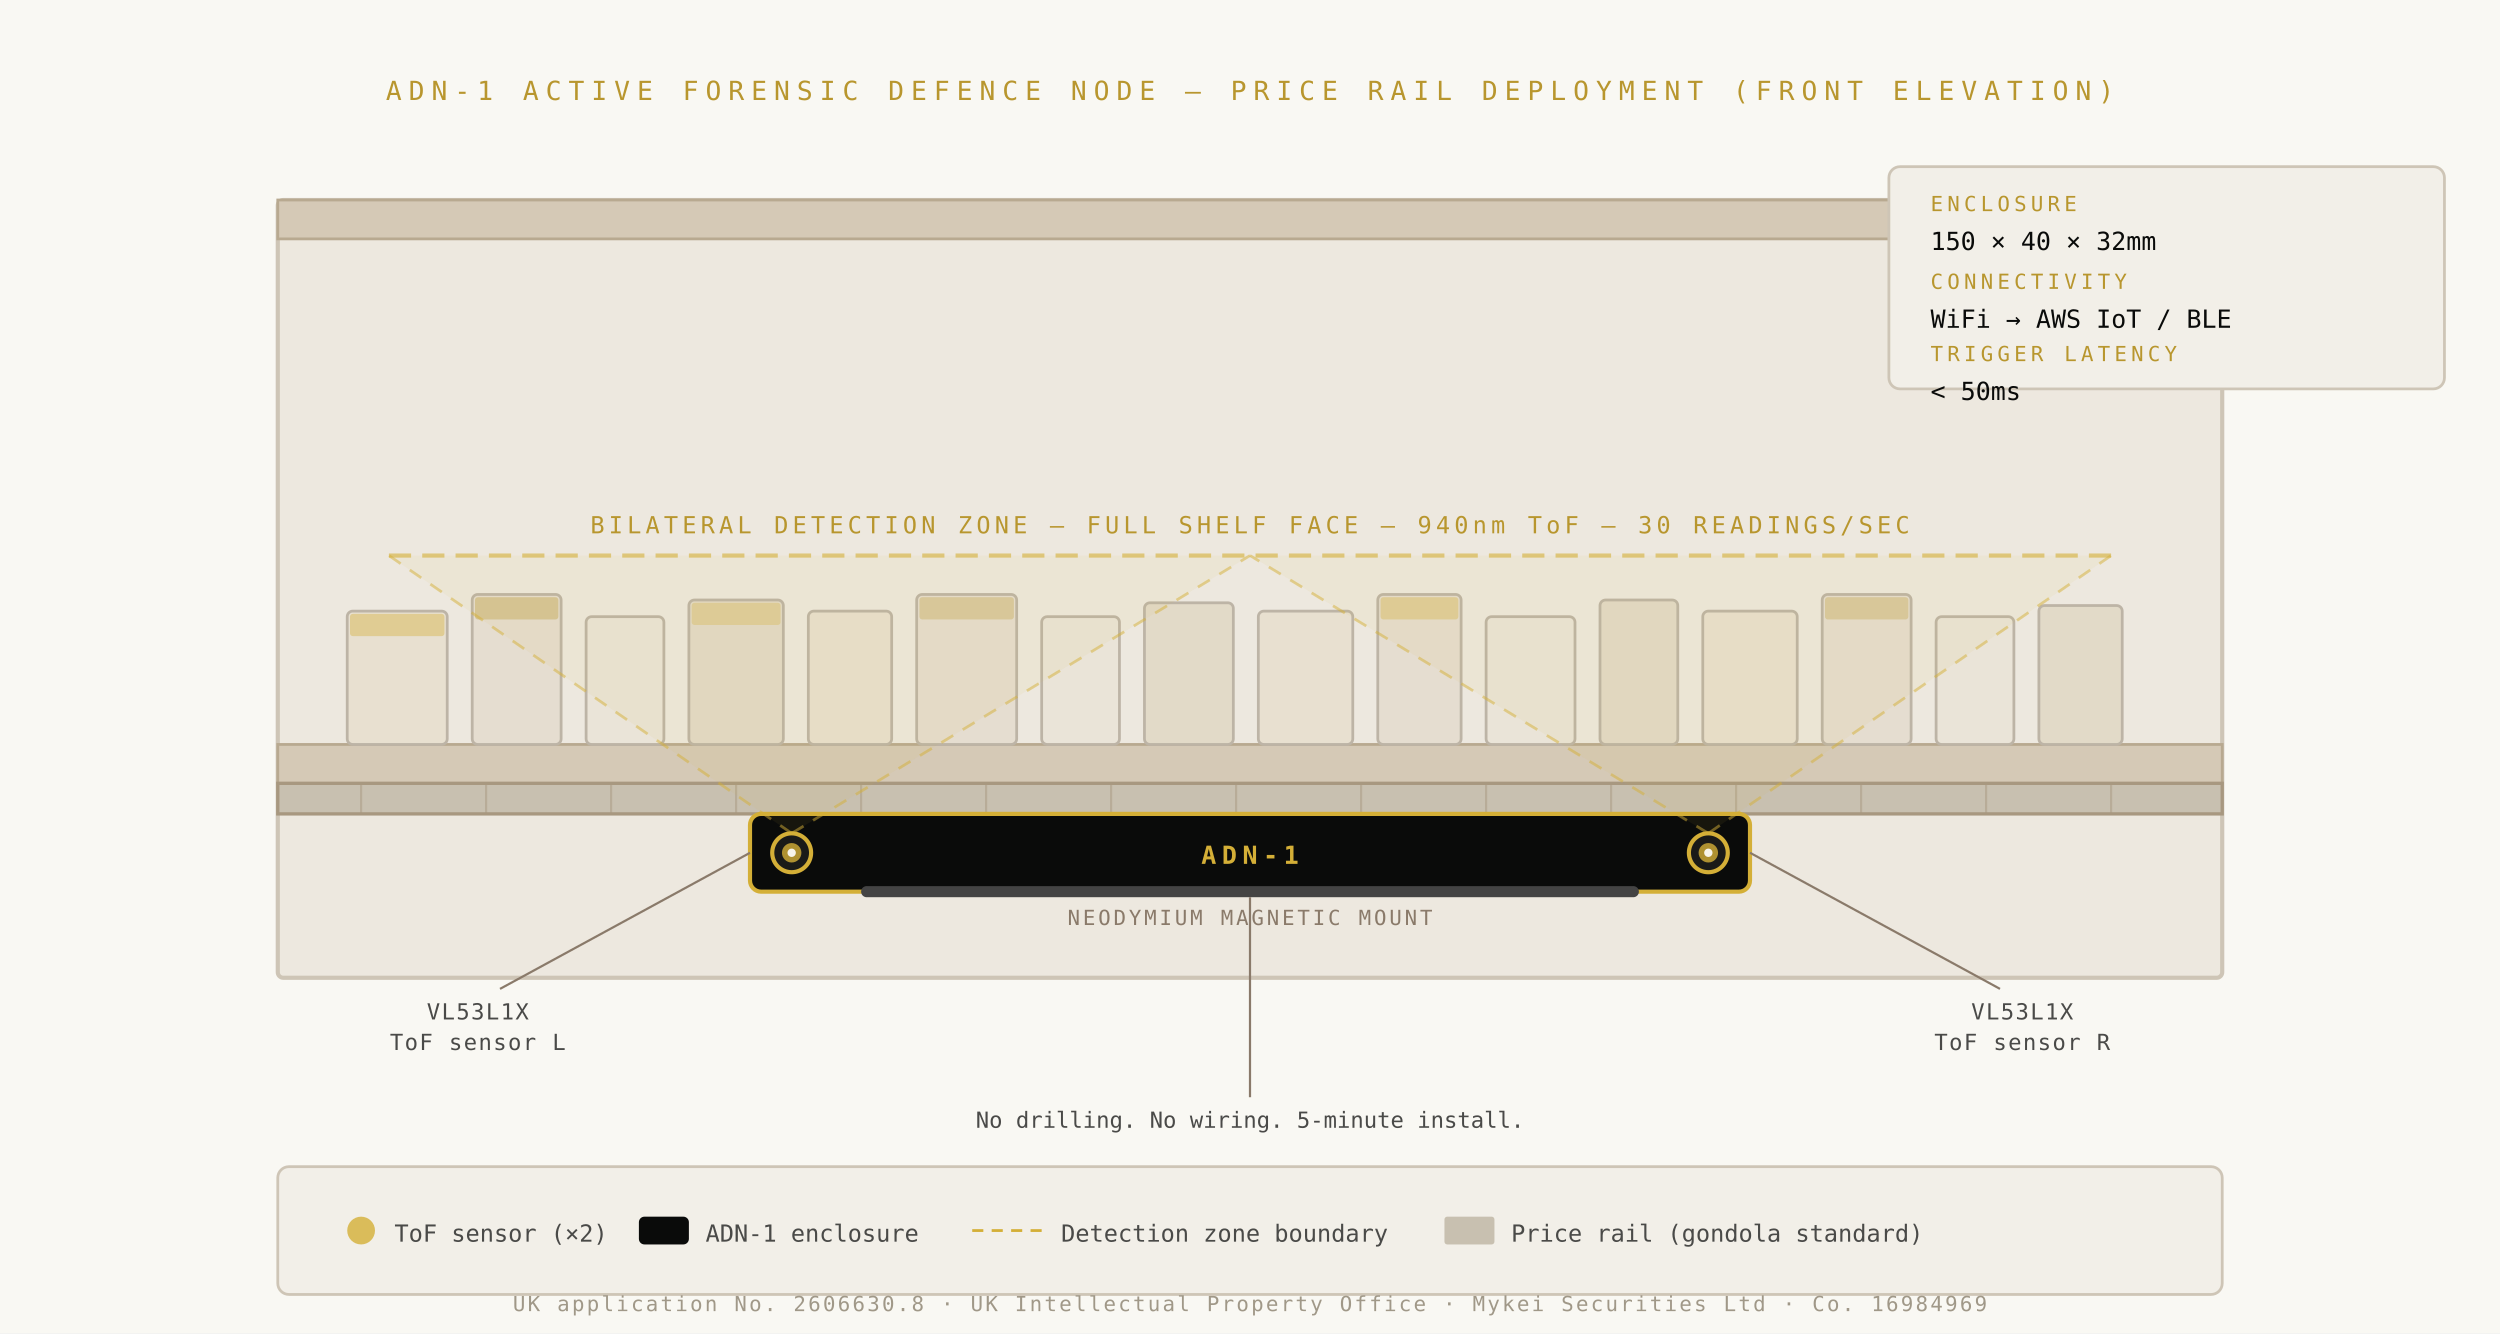
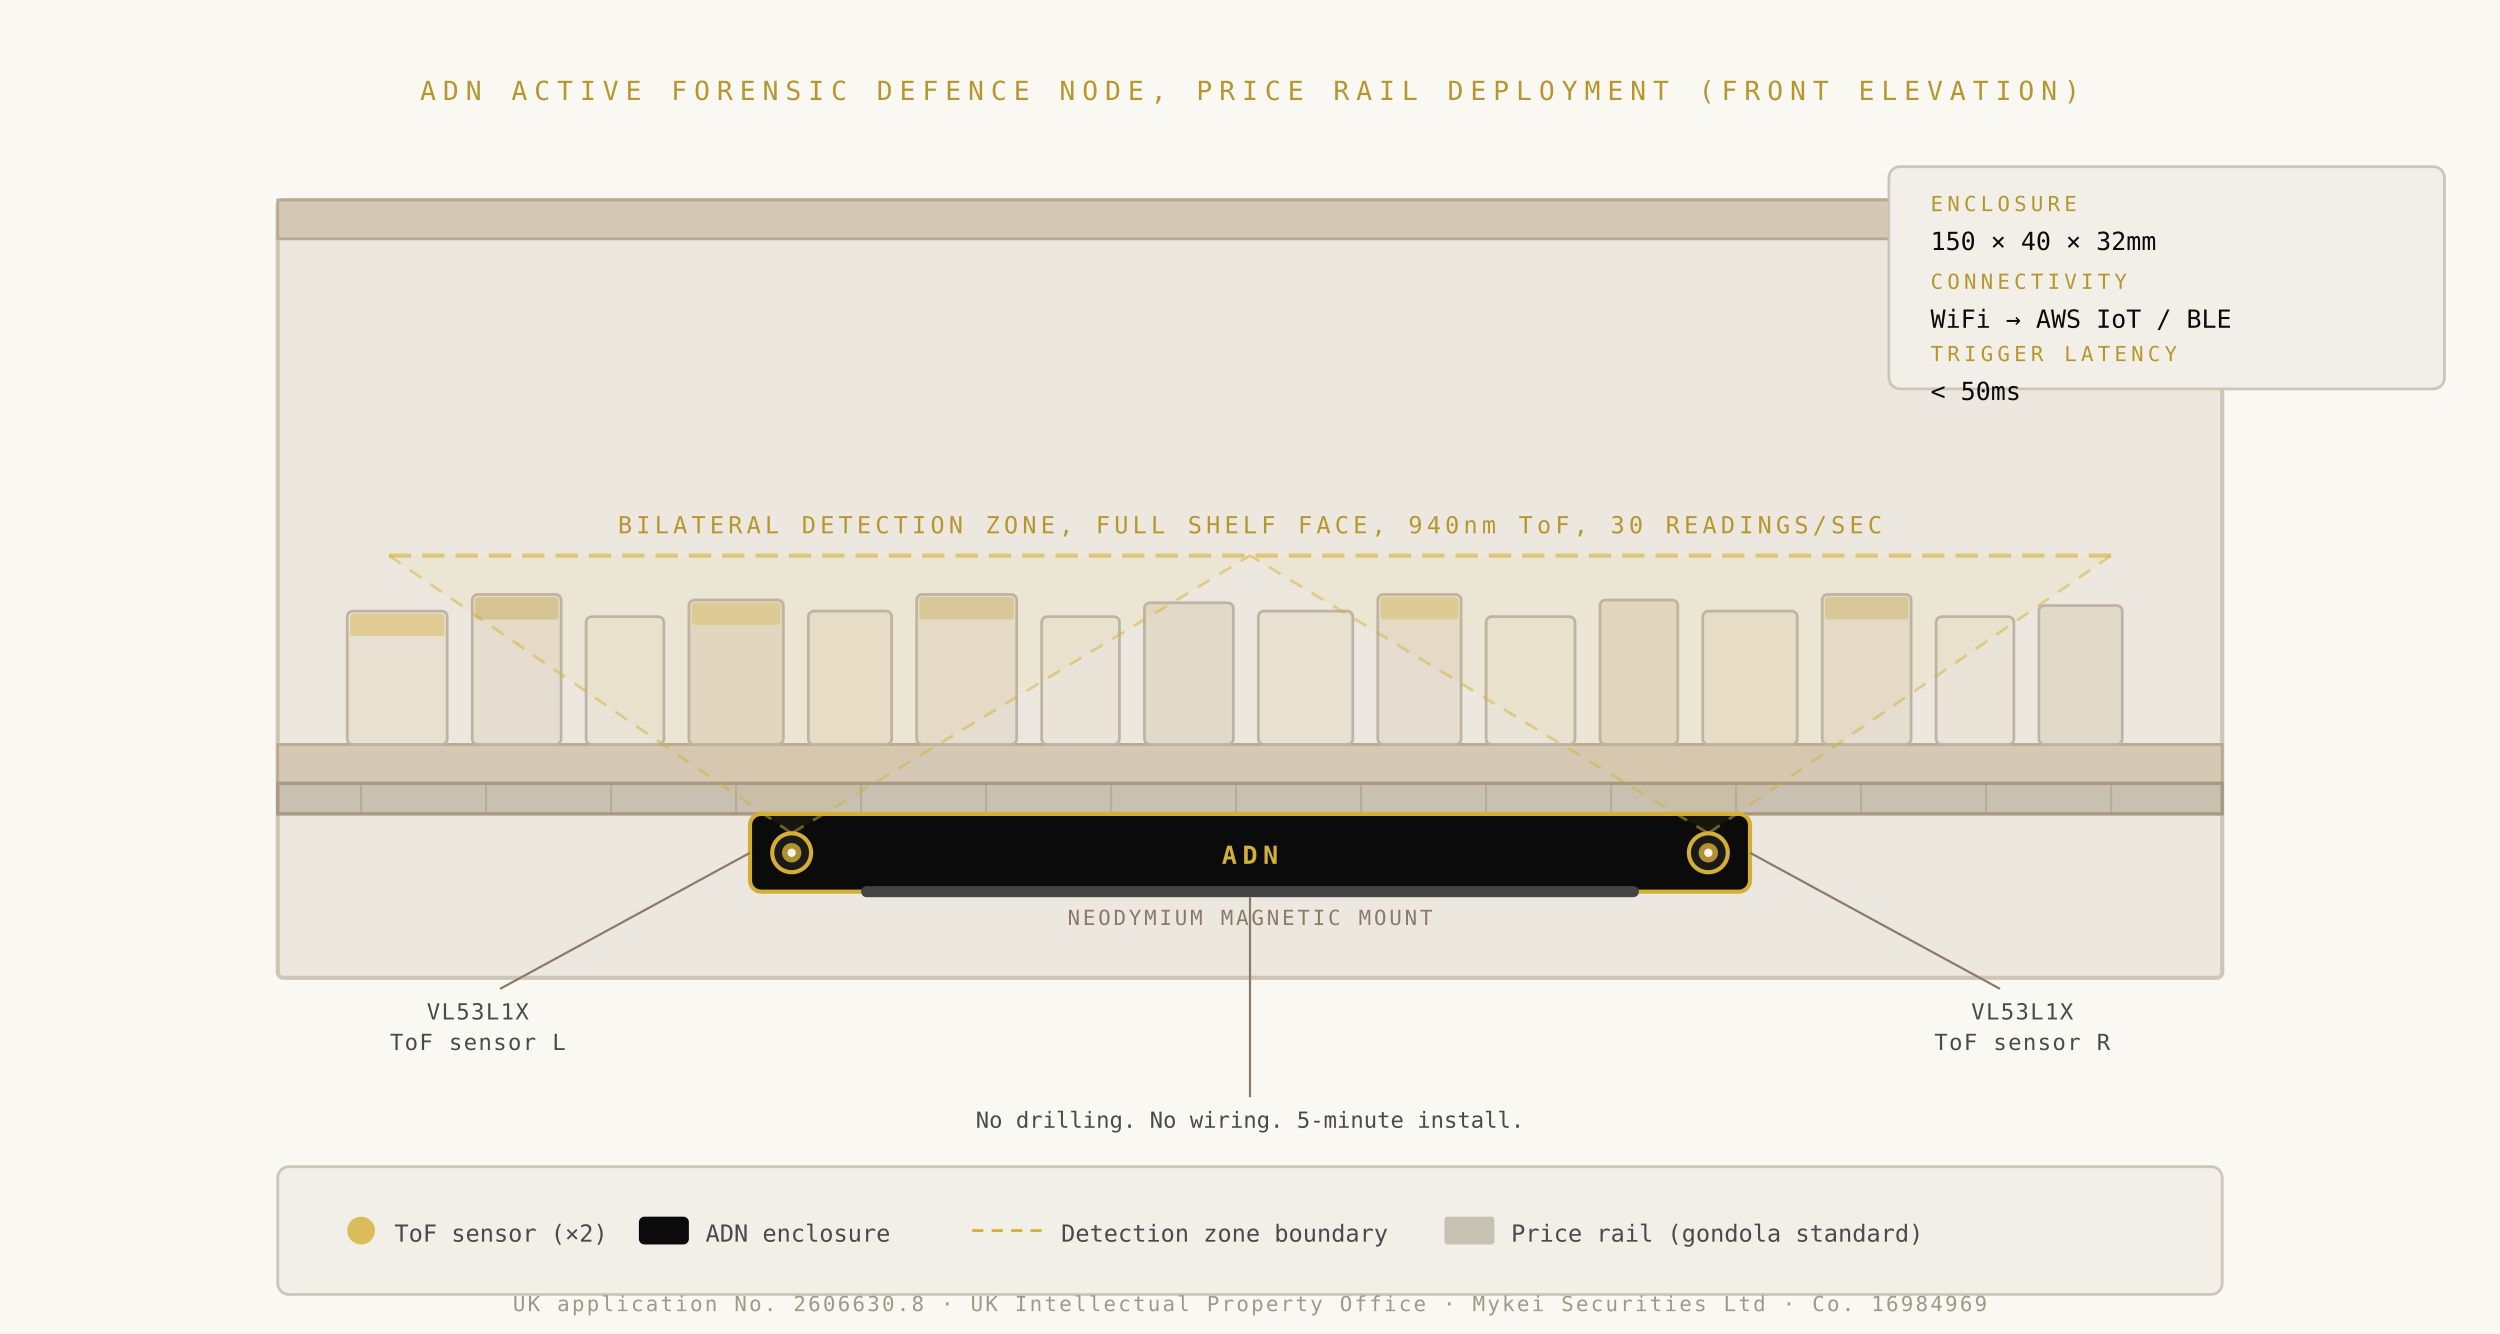
<svg xmlns="http://www.w3.org/2000/svg" viewBox="0 0 900 480" font-family="'JetBrains Mono', monospace">
  <rect width="900" height="480" fill="#F9F8F3" />
-   <text x="450" y="36" text-anchor="middle" font-size="9.5" fill="#B8962E" letter-spacing="2.5" text-transform="uppercase">ADN-1 ACTIVE FORENSIC DEFENCE NODE — PRICE RAIL DEPLOYMENT (FRONT ELEVATION)</text>
+   <text x="450" y="36" text-anchor="middle" font-size="9.5" fill="#B8962E" letter-spacing="2.5" text-transform="uppercase">ADN ACTIVE FORENSIC DEFENCE NODE, PRICE RAIL DEPLOYMENT (FRONT ELEVATION)</text>
  <rect x="100" y="72" width="700" height="280" fill="#EDE8DF" stroke="#CEC5B6" stroke-width="1.5" rx="2" />
  <rect x="100" y="72" width="700" height="14" fill="#D5C9B6" stroke="#B8A990" stroke-width="1" />
  <rect x="100" y="268" width="700" height="14" fill="#D5C9B6" stroke="#B8A990" stroke-width="1" />
  <rect x="125" y="220" width="36" height="48" fill="#E8E0D0" stroke="#BDB4A6" stroke-width="1" rx="2" />
  <rect x="126" y="221" width="34" height="8" fill="#D4AF37" opacity="0.4" rx="1" />
  <rect x="170" y="214" width="32" height="54" fill="#E5DDD0" stroke="#BDB4A6" stroke-width="1" rx="2" />
  <rect x="171" y="215" width="30" height="8" fill="#B8962E" opacity="0.35" rx="1" />
  <rect x="211" y="222" width="28" height="46" fill="#EAE4D8" stroke="#BDB4A6" stroke-width="1" rx="2" />
  <rect x="248" y="216" width="34" height="52" fill="#E2DAC8" stroke="#BDB4A6" stroke-width="1" rx="2" />
  <rect x="249" y="217" width="32" height="8" fill="#D4AF37" opacity="0.3" rx="1" />
  <rect x="291" y="220" width="30" height="48" fill="#E8E0D0" stroke="#BDB4A6" stroke-width="1" rx="2" />
  <rect x="330" y="214" width="36" height="54" fill="#E5DDD0" stroke="#BDB4A6" stroke-width="1" rx="2" />
  <rect x="331" y="215" width="34" height="8" fill="#B8962E" opacity="0.3" rx="1" />
  <rect x="375" y="222" width="28" height="46" fill="#EAE4D8" stroke="#BDB4A6" stroke-width="1" rx="2" />
  <rect x="412" y="217" width="32" height="51" fill="#E2DAC8" stroke="#BDB4A6" stroke-width="1" rx="2" />
  <rect x="453" y="220" width="34" height="48" fill="#E8E0D0" stroke="#BDB4A6" stroke-width="1" rx="2" />
  <rect x="496" y="214" width="30" height="54" fill="#E5DDD0" stroke="#BDB4A6" stroke-width="1" rx="2" />
  <rect x="497" y="215" width="28" height="8" fill="#D4AF37" opacity="0.35" rx="1" />
  <rect x="535" y="222" width="32" height="46" fill="#EAE4D8" stroke="#BDB4A6" stroke-width="1" rx="2" />
  <rect x="576" y="216" width="28" height="52" fill="#E2DAC8" stroke="#BDB4A6" stroke-width="1" rx="2" />
  <rect x="613" y="220" width="34" height="48" fill="#E8E0D0" stroke="#BDB4A6" stroke-width="1" rx="2" />
  <rect x="656" y="214" width="32" height="54" fill="#E5DDD0" stroke="#BDB4A6" stroke-width="1" rx="2" />
  <rect x="657" y="215" width="30" height="8" fill="#B8962E" opacity="0.3" rx="1" />
  <rect x="697" y="222" width="28" height="46" fill="#EAE4D8" stroke="#BDB4A6" stroke-width="1" rx="2" />
  <rect x="734" y="218" width="30" height="50" fill="#E2DAC8" stroke="#BDB4A6" stroke-width="1" rx="2" />
  <rect x="100" y="282" width="700" height="11" fill="#C8C0B0" stroke="#A89880" stroke-width="1.2" />
  <line x1="130" y1="282" x2="130" y2="293" stroke="#A89880" stroke-width="0.8" opacity="0.5" />
  <line x1="175" y1="282" x2="175" y2="293" stroke="#A89880" stroke-width="0.8" opacity="0.5" />
  <line x1="220" y1="282" x2="220" y2="293" stroke="#A89880" stroke-width="0.8" opacity="0.5" />
  <line x1="265" y1="282" x2="265" y2="293" stroke="#A89880" stroke-width="0.8" opacity="0.5" />
  <line x1="310" y1="282" x2="310" y2="293" stroke="#A89880" stroke-width="0.8" opacity="0.5" />
  <line x1="355" y1="282" x2="355" y2="293" stroke="#A89880" stroke-width="0.8" opacity="0.5" />
  <line x1="400" y1="282" x2="400" y2="293" stroke="#A89880" stroke-width="0.8" opacity="0.5" />
  <line x1="445" y1="282" x2="445" y2="293" stroke="#A89880" stroke-width="0.8" opacity="0.5" />
  <line x1="490" y1="282" x2="490" y2="293" stroke="#A89880" stroke-width="0.8" opacity="0.5" />
  <line x1="535" y1="282" x2="535" y2="293" stroke="#A89880" stroke-width="0.8" opacity="0.5" />
  <line x1="580" y1="282" x2="580" y2="293" stroke="#A89880" stroke-width="0.8" opacity="0.5" />
  <line x1="625" y1="282" x2="625" y2="293" stroke="#A89880" stroke-width="0.8" opacity="0.5" />
  <line x1="670" y1="282" x2="670" y2="293" stroke="#A89880" stroke-width="0.8" opacity="0.5" />
  <line x1="715" y1="282" x2="715" y2="293" stroke="#A89880" stroke-width="0.8" opacity="0.5" />
  <line x1="760" y1="282" x2="760" y2="293" stroke="#A89880" stroke-width="0.8" opacity="0.5" />
  <text x="450" y="308" text-anchor="middle" font-size="8.5" fill="#8A7A6A" letter-spacing="1.5">STANDARD GONDOLA PRICE RAIL</text>
  <rect x="270" y="293" width="360" height="28" fill="#0A0B0A" stroke="#D4AF37" stroke-width="1.5" rx="4" />
-   <text x="450" y="311" text-anchor="middle" font-size="9" fill="#D4AF37" letter-spacing="2" font-weight="bold">ADN-1</text>
+   <text x="450" y="311" text-anchor="middle" font-size="9" fill="#D4AF37" letter-spacing="2" font-weight="bold">ADN</text>
  <rect x="310" y="319" width="280" height="4" fill="#444" rx="2" />
  <text x="450" y="333" text-anchor="middle" font-size="7.5" fill="#8A7A6A" letter-spacing="1">NEODYMIUM MAGNETIC MOUNT</text>
  <circle cx="285" cy="307" r="7" fill="#1A1A18" stroke="#D4AF37" stroke-width="1.5" />
  <circle cx="285" cy="307" r="3.5" fill="#D4AF37" opacity="0.8" />
  <circle cx="285" cy="307" r="1.5" fill="#FFF" opacity="0.9" />
  <circle cx="615" cy="307" r="7" fill="#1A1A18" stroke="#D4AF37" stroke-width="1.5" />
  <circle cx="615" cy="307" r="3.5" fill="#D4AF37" opacity="0.8" />
  <circle cx="615" cy="307" r="1.5" fill="#FFF" opacity="0.9" />
  <polygon points="285,300 140,200 450,200 285,300" fill="#D4AF37" opacity="0.07" />
  <line x1="285" y1="300" x2="140" y2="200" stroke="#D4AF37" stroke-width="1" stroke-dasharray="5,4" opacity="0.5" />
  <line x1="285" y1="300" x2="450" y2="200" stroke="#D4AF37" stroke-width="1" stroke-dasharray="5,4" opacity="0.5" />
  <polygon points="615,300 450,200 760,200 615,300" fill="#D4AF37" opacity="0.07" />
  <line x1="615" y1="300" x2="450" y2="200" stroke="#D4AF37" stroke-width="1" stroke-dasharray="5,4" opacity="0.5" />
  <line x1="615" y1="300" x2="760" y2="200" stroke="#D4AF37" stroke-width="1" stroke-dasharray="5,4" opacity="0.5" />
  <line x1="140" y1="200" x2="760" y2="200" stroke="#D4AF37" stroke-width="1.5" stroke-dasharray="8,4" opacity="0.6" />
-   <text x="450" y="192" text-anchor="middle" font-size="8.5" fill="#B8962E" letter-spacing="1.5">BILATERAL DETECTION ZONE — FULL SHELF FACE — 940nm ToF — 30 READINGS/SEC</text>
+   <text x="450" y="192" text-anchor="middle" font-size="8.5" fill="#B8962E" letter-spacing="1.5">BILATERAL DETECTION ZONE, FULL SHELF FACE, 940nm ToF, 30 READINGS/SEC</text>
  <line x1="270" y1="307" x2="180" y2="356" stroke="#8A7A6A" stroke-width="0.8" />
  <text x="172" y="367" text-anchor="middle" font-size="8" fill="#4A4A48" letter-spacing="0.5">VL53L1X</text>
  <text x="172" y="378" text-anchor="middle" font-size="8" fill="#4A4A48" letter-spacing="0.5">ToF sensor L</text>
  <line x1="630" y1="307" x2="720" y2="356" stroke="#8A7A6A" stroke-width="0.8" />
  <text x="728" y="367" text-anchor="middle" font-size="8" fill="#4A4A48" letter-spacing="0.5">VL53L1X</text>
  <text x="728" y="378" text-anchor="middle" font-size="8" fill="#4A4A48" letter-spacing="0.5">ToF sensor R</text>
  <line x1="450" y1="323" x2="450" y2="395" stroke="#8A7A6A" stroke-width="0.8" />
  <text x="450" y="406" text-anchor="middle" font-size="8" fill="#4A4A48">No drilling. No wiring. 5-minute install.</text>
  <rect x="680" y="60" width="200" height="80" fill="#F2EFE8" stroke="#CEC5B6" stroke-width="1" rx="4" />
  <text x="695" y="76" font-size="7.5" fill="#B8962E" letter-spacing="1.5">ENCLOSURE</text>
  <text x="695" y="90" font-size="9" fill="#0A0B0A">150 × 40 × 32mm</text>
  <text x="695" y="104" font-size="7.5" fill="#B8962E" letter-spacing="1.5">CONNECTIVITY</text>
  <text x="695" y="118" font-size="9" fill="#0A0B0A">WiFi → AWS IoT / BLE</text>
  <text x="695" y="130" font-size="7.5" fill="#B8962E" letter-spacing="1.5">TRIGGER LATENCY</text>
  <text x="695" y="144" font-size="9" fill="#0A0B0A"> &lt; 50ms</text>
  <rect x="100" y="420" width="700" height="46" fill="#F2EFE8" stroke="#CEC5B6" stroke-width="1" rx="4" />
  <circle cx="130" cy="443" r="5" fill="#D4AF37" opacity="0.8" />
  <text x="142" y="447" font-size="8.5" fill="#4A4A48">ToF sensor (×2)</text>
  <rect x="230" y="438" width="18" height="10" fill="#0A0B0A" rx="2" />
-   <text x="254" y="447" font-size="8.5" fill="#4A4A48">ADN-1 enclosure</text>
+   <text x="254" y="447" font-size="8.5" fill="#4A4A48">ADN enclosure</text>
  <line x1="350" y1="443" x2="375" y2="443" stroke="#D4AF37" stroke-width="1" stroke-dasharray="4,3" />
  <text x="382" y="447" font-size="8.5" fill="#4A4A48">Detection zone boundary</text>
  <rect x="520" y="438" width="18" height="10" fill="#C8C0B0" rx="1" />
  <text x="544" y="447" font-size="8.5" fill="#4A4A48">Price rail (gondola standard)</text>
  <text x="450" y="472" text-anchor="middle" font-size="7.5" fill="#A09888" letter-spacing="0.8">UK application No. 2606630.8 · UK Intellectual Property Office · Mykei Securities Ltd · Co. 16984969</text>
</svg>
